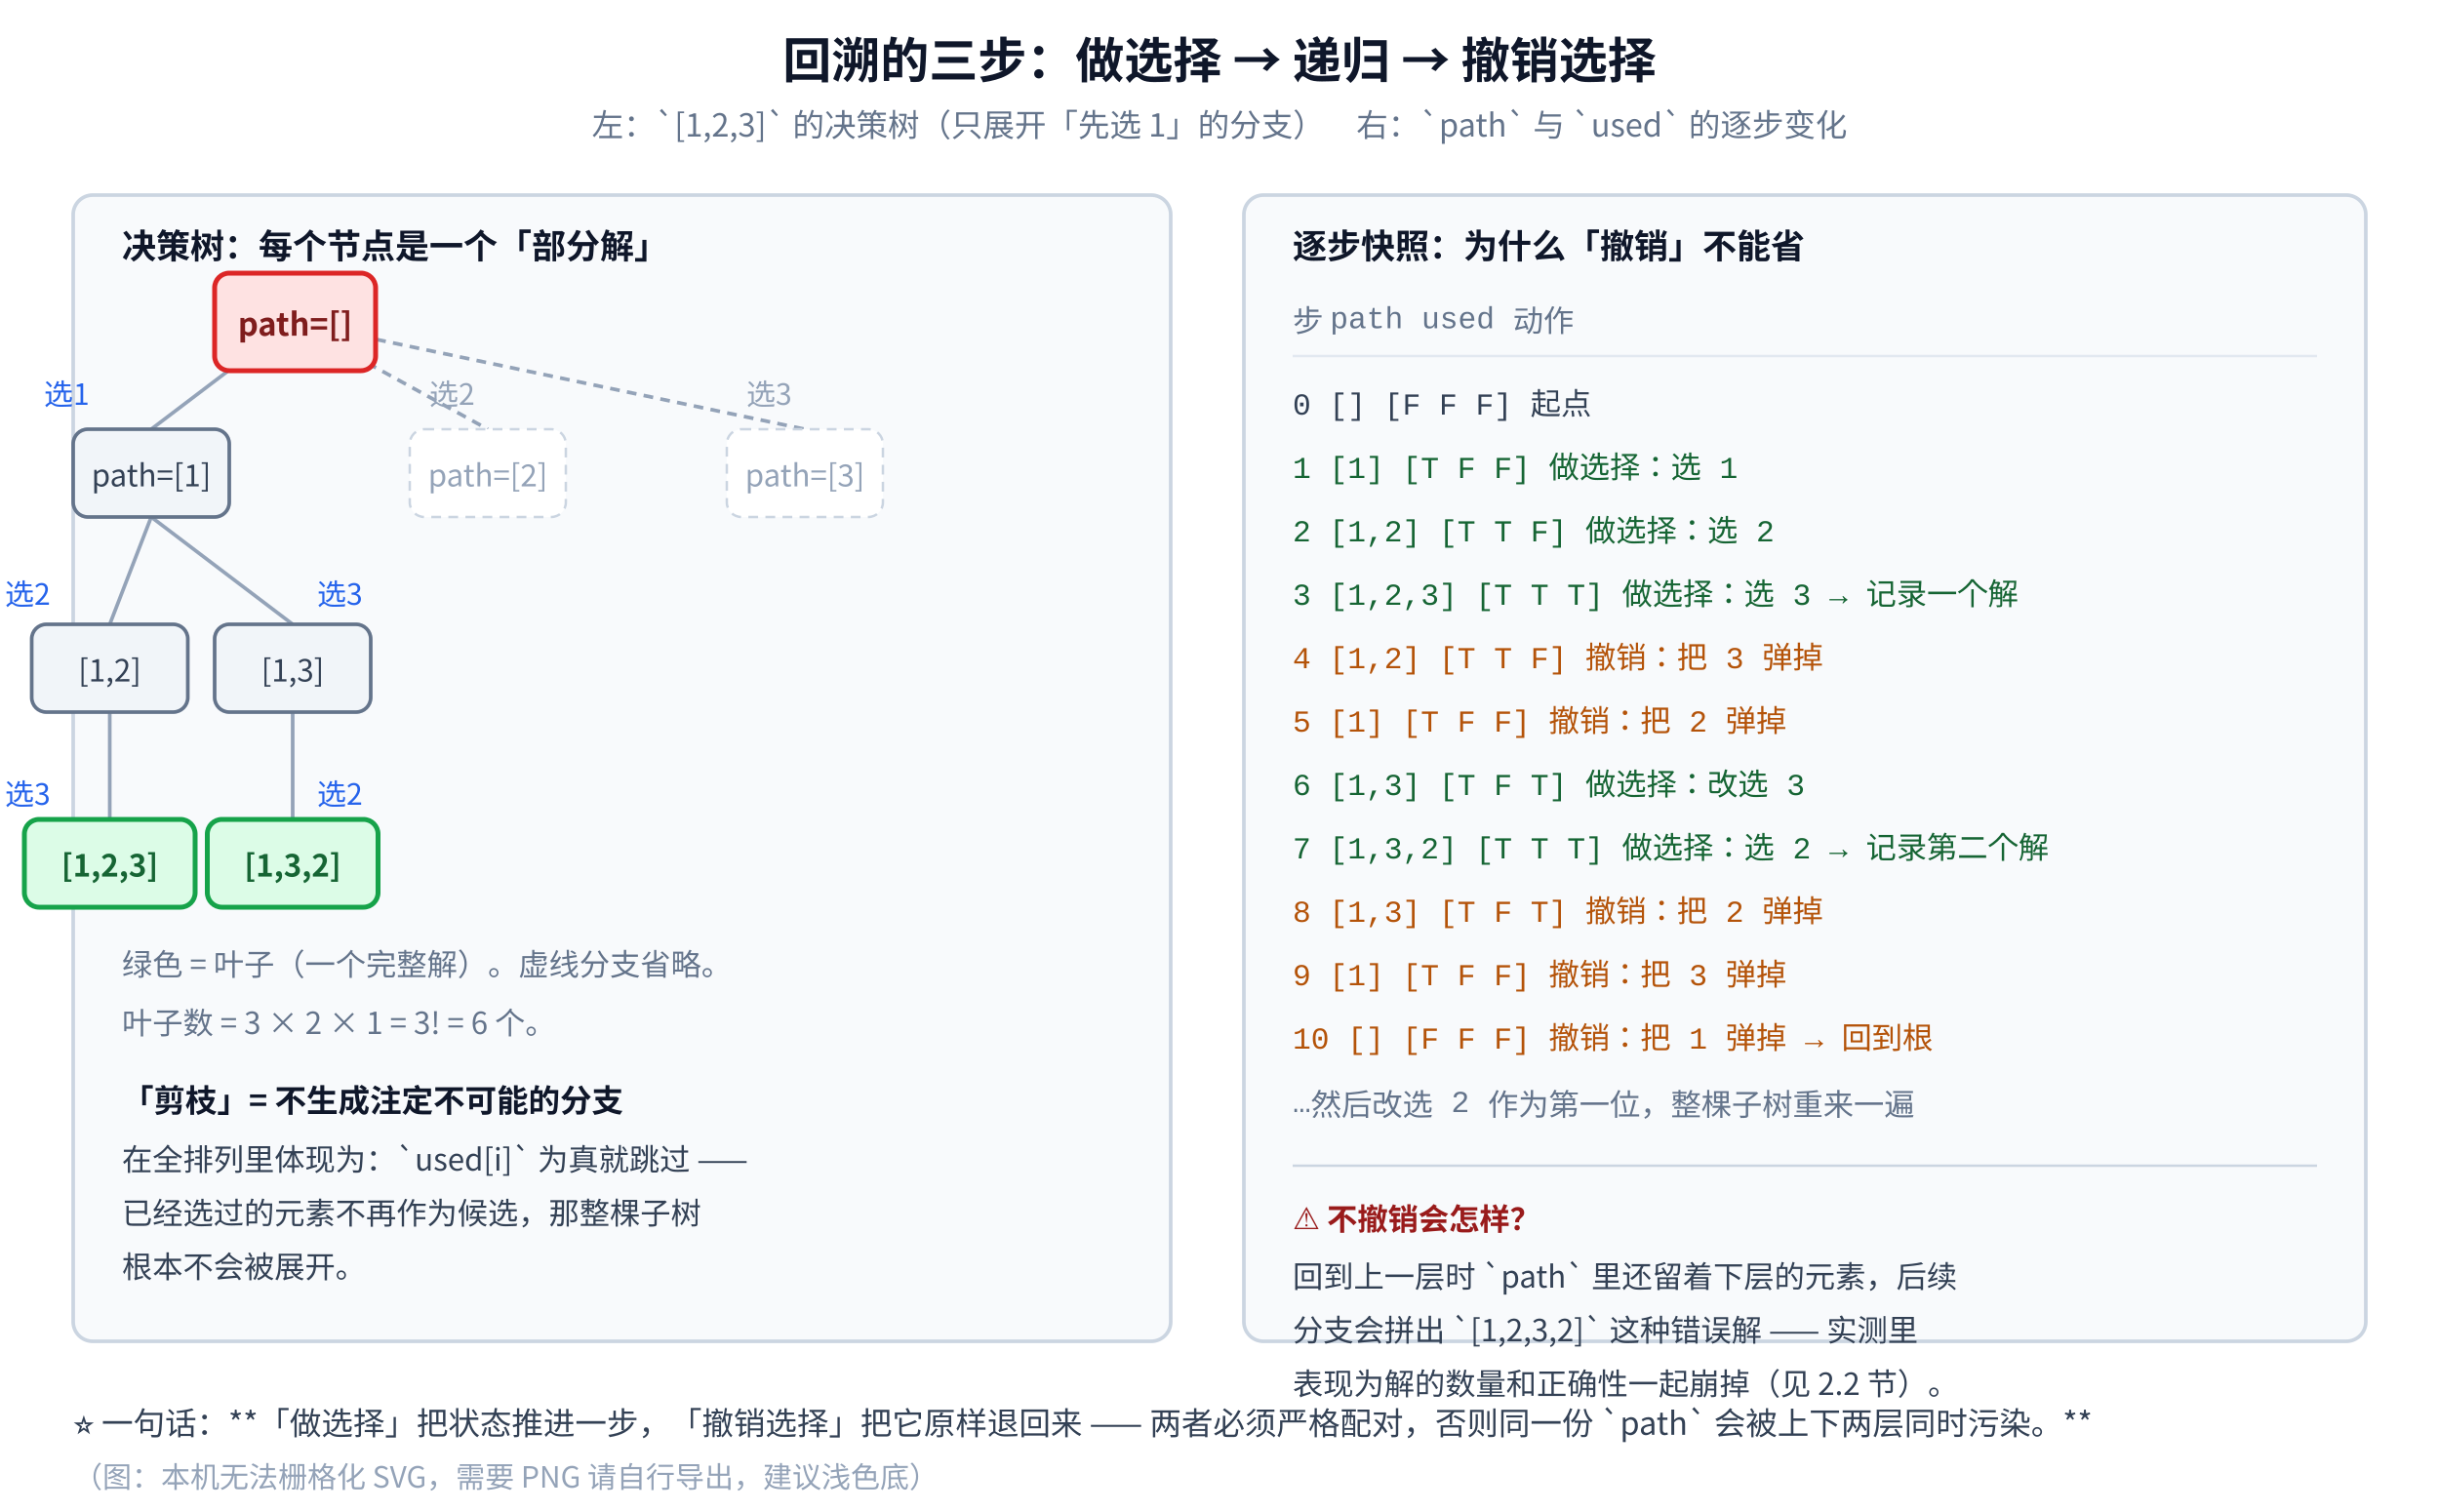
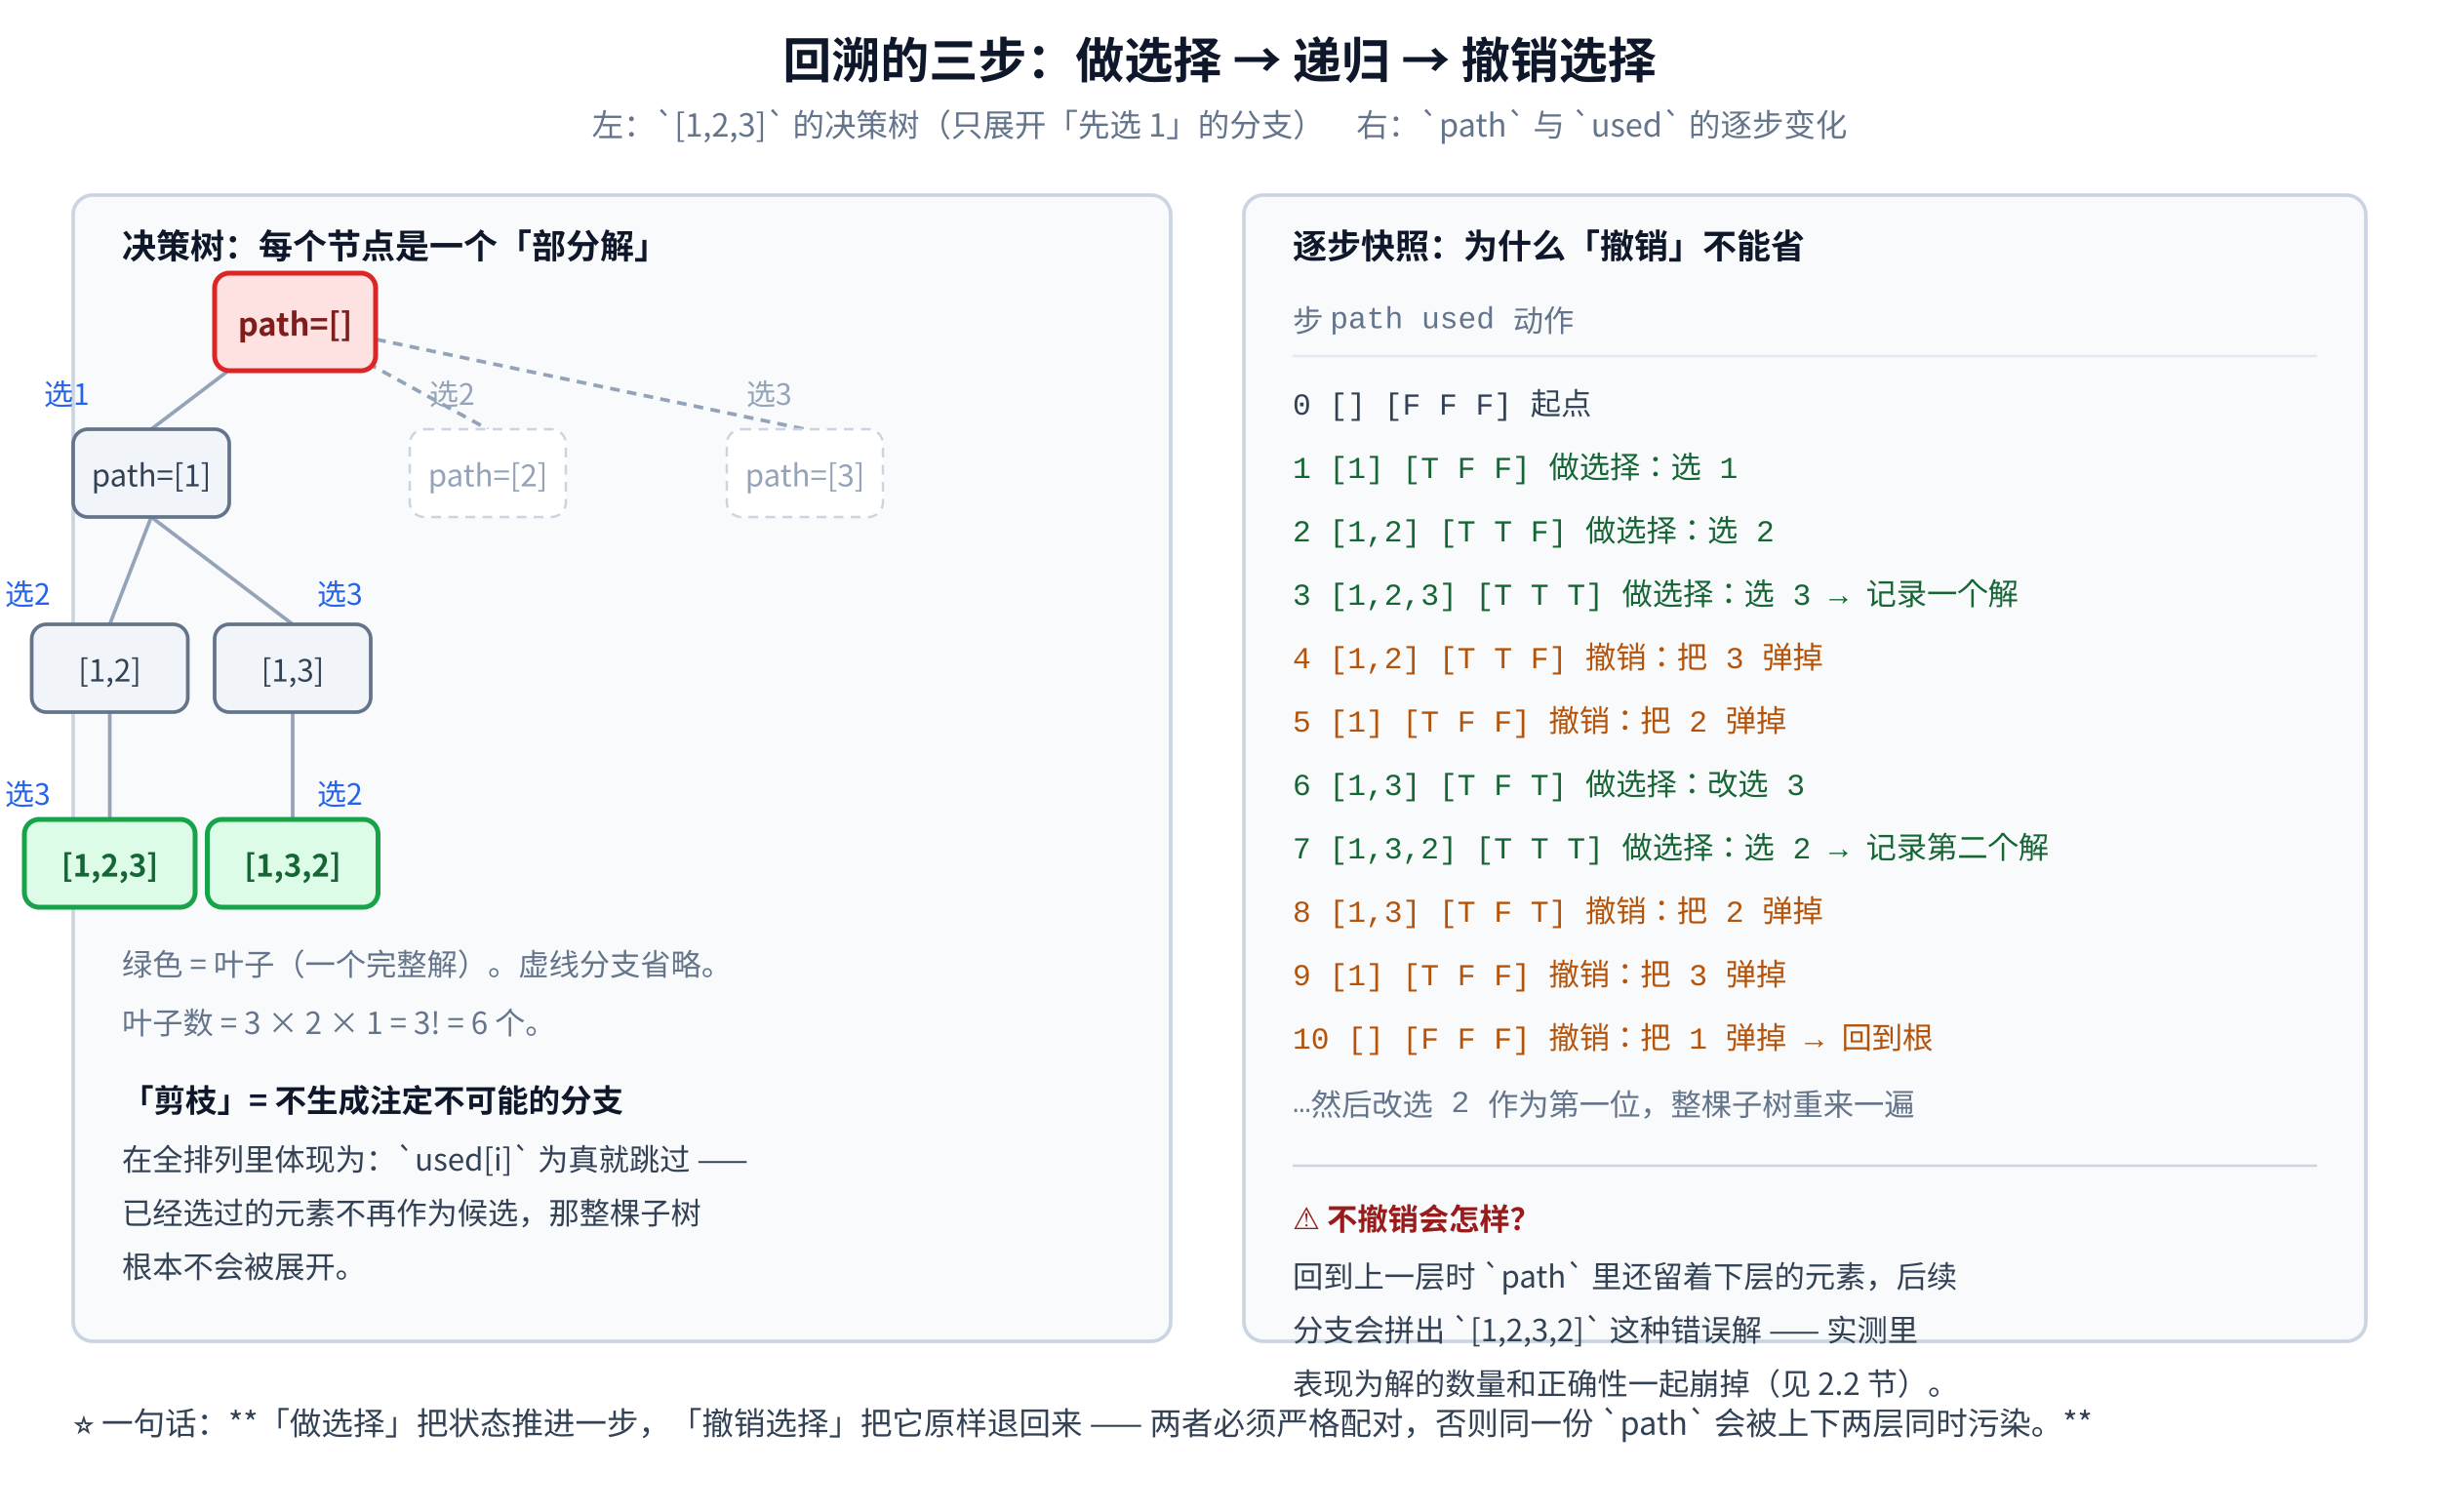
<svg xmlns="http://www.w3.org/2000/svg" viewBox="0 0 1000 620" width="1000" height="620" font-family="Microsoft YaHei, PingFang SC, Noto Sans CJK SC, sans-serif">
  <rect x="0" y="0" width="1000" height="620" fill="#ffffff" />
  <text x="500" y="32" text-anchor="middle" font-size="20" font-weight="bold" fill="#0f172a">回溯的三步：做选择 → 递归 → 撤销选择</text>
  <text x="500" y="56" text-anchor="middle" font-size="13" fill="#64748b">左：`[1,2,3]` 的决策树（只展开「先选 1」的分支）　右：`path` 与 `used` 的逐步变化</text>
  <rect x="30" y="80" width="450" height="470" rx="8" fill="#f8fafc" stroke="#cbd5e1" stroke-width="1.5" />
  <text x="50" y="106" font-size="14" font-weight="bold" fill="#0f172a">决策树：每个节点是一个「部分解」</text>
  <line x1="120" y1="132" x2="62" y2="176" stroke="#94a3b8" stroke-width="1.5" />
  <line x1="120" y1="132" x2="200" y2="176" stroke="#94a3b8" stroke-width="1.5" stroke-dasharray="4 3" />
  <line x1="120" y1="132" x2="330" y2="176" stroke="#94a3b8" stroke-width="1.5" stroke-dasharray="4 3" />
  <line x1="62" y1="212" x2="45" y2="256" stroke="#94a3b8" stroke-width="1.5" />
  <line x1="62" y1="212" x2="120" y2="256" stroke="#94a3b8" stroke-width="1.5" />
  <line x1="45" y1="292" x2="45" y2="336" stroke="#94a3b8" stroke-width="1.5" />
  <line x1="120" y1="292" x2="120" y2="336" stroke="#94a3b8" stroke-width="1.5" />
  <rect x="88" y="112" width="66" height="40" rx="6" fill="#fee2e2" stroke="#dc2626" stroke-width="2" />
  <text x="121" y="132" text-anchor="middle" dominant-baseline="central" font-size="13" font-weight="bold" fill="#7f1d1d">path=[]</text>
  <rect x="30" y="176" width="64" height="36" rx="6" fill="#f1f5f9" stroke="#64748b" stroke-width="1.5" />
  <text x="62" y="194" text-anchor="middle" dominant-baseline="central" font-size="12.5" fill="#334155">path=[1]</text>
  <rect x="168" y="176" width="64" height="36" rx="6" fill="#ffffff" stroke="#cbd5e1" stroke-width="1" stroke-dasharray="4 3" />
  <text x="200" y="194" text-anchor="middle" dominant-baseline="central" font-size="12.5" fill="#94a3b8">path=[2]</text>
  <rect x="298" y="176" width="64" height="36" rx="6" fill="#ffffff" stroke="#cbd5e1" stroke-width="1" stroke-dasharray="4 3" />
  <text x="330" y="194" text-anchor="middle" dominant-baseline="central" font-size="12.5" fill="#94a3b8">path=[3]</text>
  <rect x="13" y="256" width="64" height="36" rx="6" fill="#f1f5f9" stroke="#64748b" stroke-width="1.5" />
  <text x="45" y="274" text-anchor="middle" dominant-baseline="central" font-size="12.5" fill="#334155">[1,2]</text>
  <rect x="88" y="256" width="64" height="36" rx="6" fill="#f1f5f9" stroke="#64748b" stroke-width="1.5" />
  <text x="120" y="274" text-anchor="middle" dominant-baseline="central" font-size="12.5" fill="#334155">[1,3]</text>
  <rect x="10" y="336" width="70" height="36" rx="6" fill="#dcfce7" stroke="#16a34a" stroke-width="2" />
  <text x="45" y="354" text-anchor="middle" dominant-baseline="central" font-size="12.5" font-weight="bold" fill="#166534">[1,2,3]</text>
  <rect x="85" y="336" width="70" height="36" rx="6" fill="#dcfce7" stroke="#16a34a" stroke-width="2" />
  <text x="120" y="354" text-anchor="middle" dominant-baseline="central" font-size="12.5" font-weight="bold" fill="#166534">[1,3,2]</text>
  <text x="18" y="166" font-size="12" fill="#2563eb">选1</text>
  <text x="176" y="166" font-size="12" fill="#94a3b8">选2</text>
  <text x="306" y="166" font-size="12" fill="#94a3b8">选3</text>
  <text x="2" y="248" font-size="12" fill="#2563eb">选2</text>
  <text x="130" y="248" font-size="12" fill="#2563eb">选3</text>
  <text x="2" y="330" font-size="12" fill="#2563eb">选3</text>
  <text x="130" y="330" font-size="12" fill="#2563eb">选2</text>
  <text x="50" y="400" font-size="12.5" fill="#64748b">绿色 = 叶子（一个完整解）。虚线分支省略。</text>
  <text x="50" y="424" font-size="12.5" fill="#64748b">叶子数 = 3 × 2 × 1 = 3! = 6 个。</text>
  <text x="50" y="456" font-size="13" font-weight="bold" fill="#0f172a">「剪枝」= 不生成注定不可能的分支</text>
  <text x="50" y="480" font-size="12.5" fill="#334155">在全排列里体现为：`used[i]` 为真就跳过 ——</text>
  <text x="50" y="502" font-size="12.5" fill="#334155">已经选过的元素不再作为候选，那整棵子树</text>
  <text x="50" y="524" font-size="12.5" fill="#334155">根本不会被展开。</text>
  <rect x="510" y="80" width="460" height="470" rx="8" fill="#f8fafc" stroke="#cbd5e1" stroke-width="1.5" />
  <text x="530" y="106" font-size="14" font-weight="bold" fill="#0f172a">逐步快照：为什么「撤销」不能省</text>
  <g font-family="Consolas, Courier New, monospace" font-size="12.5">
    <text x="530" y="136" fill="#64748b">步  path      used        动作</text>
    <line x1="530" y1="146" x2="950" y2="146" stroke="#e2e8f0" stroke-width="1" />
    <text x="530" y="170" fill="#334155">0   []        [F F F]     起点</text>
    <text x="530" y="196" fill="#166534">1   [1]       [T F F]     做选择：选 1</text>
    <text x="530" y="222" fill="#166534">2   [1,2]     [T T F]     做选择：选 2</text>
    <text x="530" y="248" fill="#166534">3   [1,2,3]   [T T T]     做选择：选 3 → 记录一个解</text>
    <text x="530" y="274" fill="#b45309">4   [1,2]     [T T F]     撤销：把 3 弹掉</text>
    <text x="530" y="300" fill="#b45309">5   [1]       [T F F]     撤销：把 2 弹掉</text>
    <text x="530" y="326" fill="#166534">6   [1,3]     [T F T]     做选择：改选 3</text>
    <text x="530" y="352" fill="#166534">7   [1,3,2]   [T T T]     做选择：选 2 → 记录第二个解</text>
    <text x="530" y="378" fill="#b45309">8   [1,3]     [T F T]     撤销：把 2 弹掉</text>
    <text x="530" y="404" fill="#b45309">9   [1]       [T F F]     撤销：把 3 弹掉</text>
    <text x="530" y="430" fill="#b45309">10  []        [F F F]     撤销：把 1 弹掉 → 回到根</text>
    <text x="530" y="456" fill="#64748b">    …然后改选 2 作为第一位，整棵子树重来一遍</text>
  </g>
  <line x1="530" y1="478" x2="950" y2="478" stroke="#cbd5e1" stroke-width="1" />
  <text x="530" y="504" font-size="12.5" font-weight="bold" fill="#991b1b">⚠️ 不撤销会怎样？</text>
  <text x="530" y="528" font-size="12.5" fill="#334155">回到上一层时 `path` 里还留着下层的元素，后续</text>
  <text x="530" y="550" font-size="12.5" fill="#334155">分支会拼出 `[1,2,3,2]` 这种错误解 —— 实测里</text>
  <text x="530" y="572" font-size="12.5" fill="#334155">表现为解的数量和正确性一起崩掉（见 2.2 节）。</text>
  <text x="30" y="588" font-size="13" fill="#334155">⭐ 一句话：**「做选择」把状态推进一步，「撤销选择」把它原样退回来 —— 两者必须严格配对，否则同一份 `path` 会被上下两层同时污染。**</text>
-   <text x="30" y="610" font-size="12" fill="#94a3b8">（图：本机无法栅格化 SVG，需要 PNG 请自行导出，建议浅色底）</text>
</svg>
